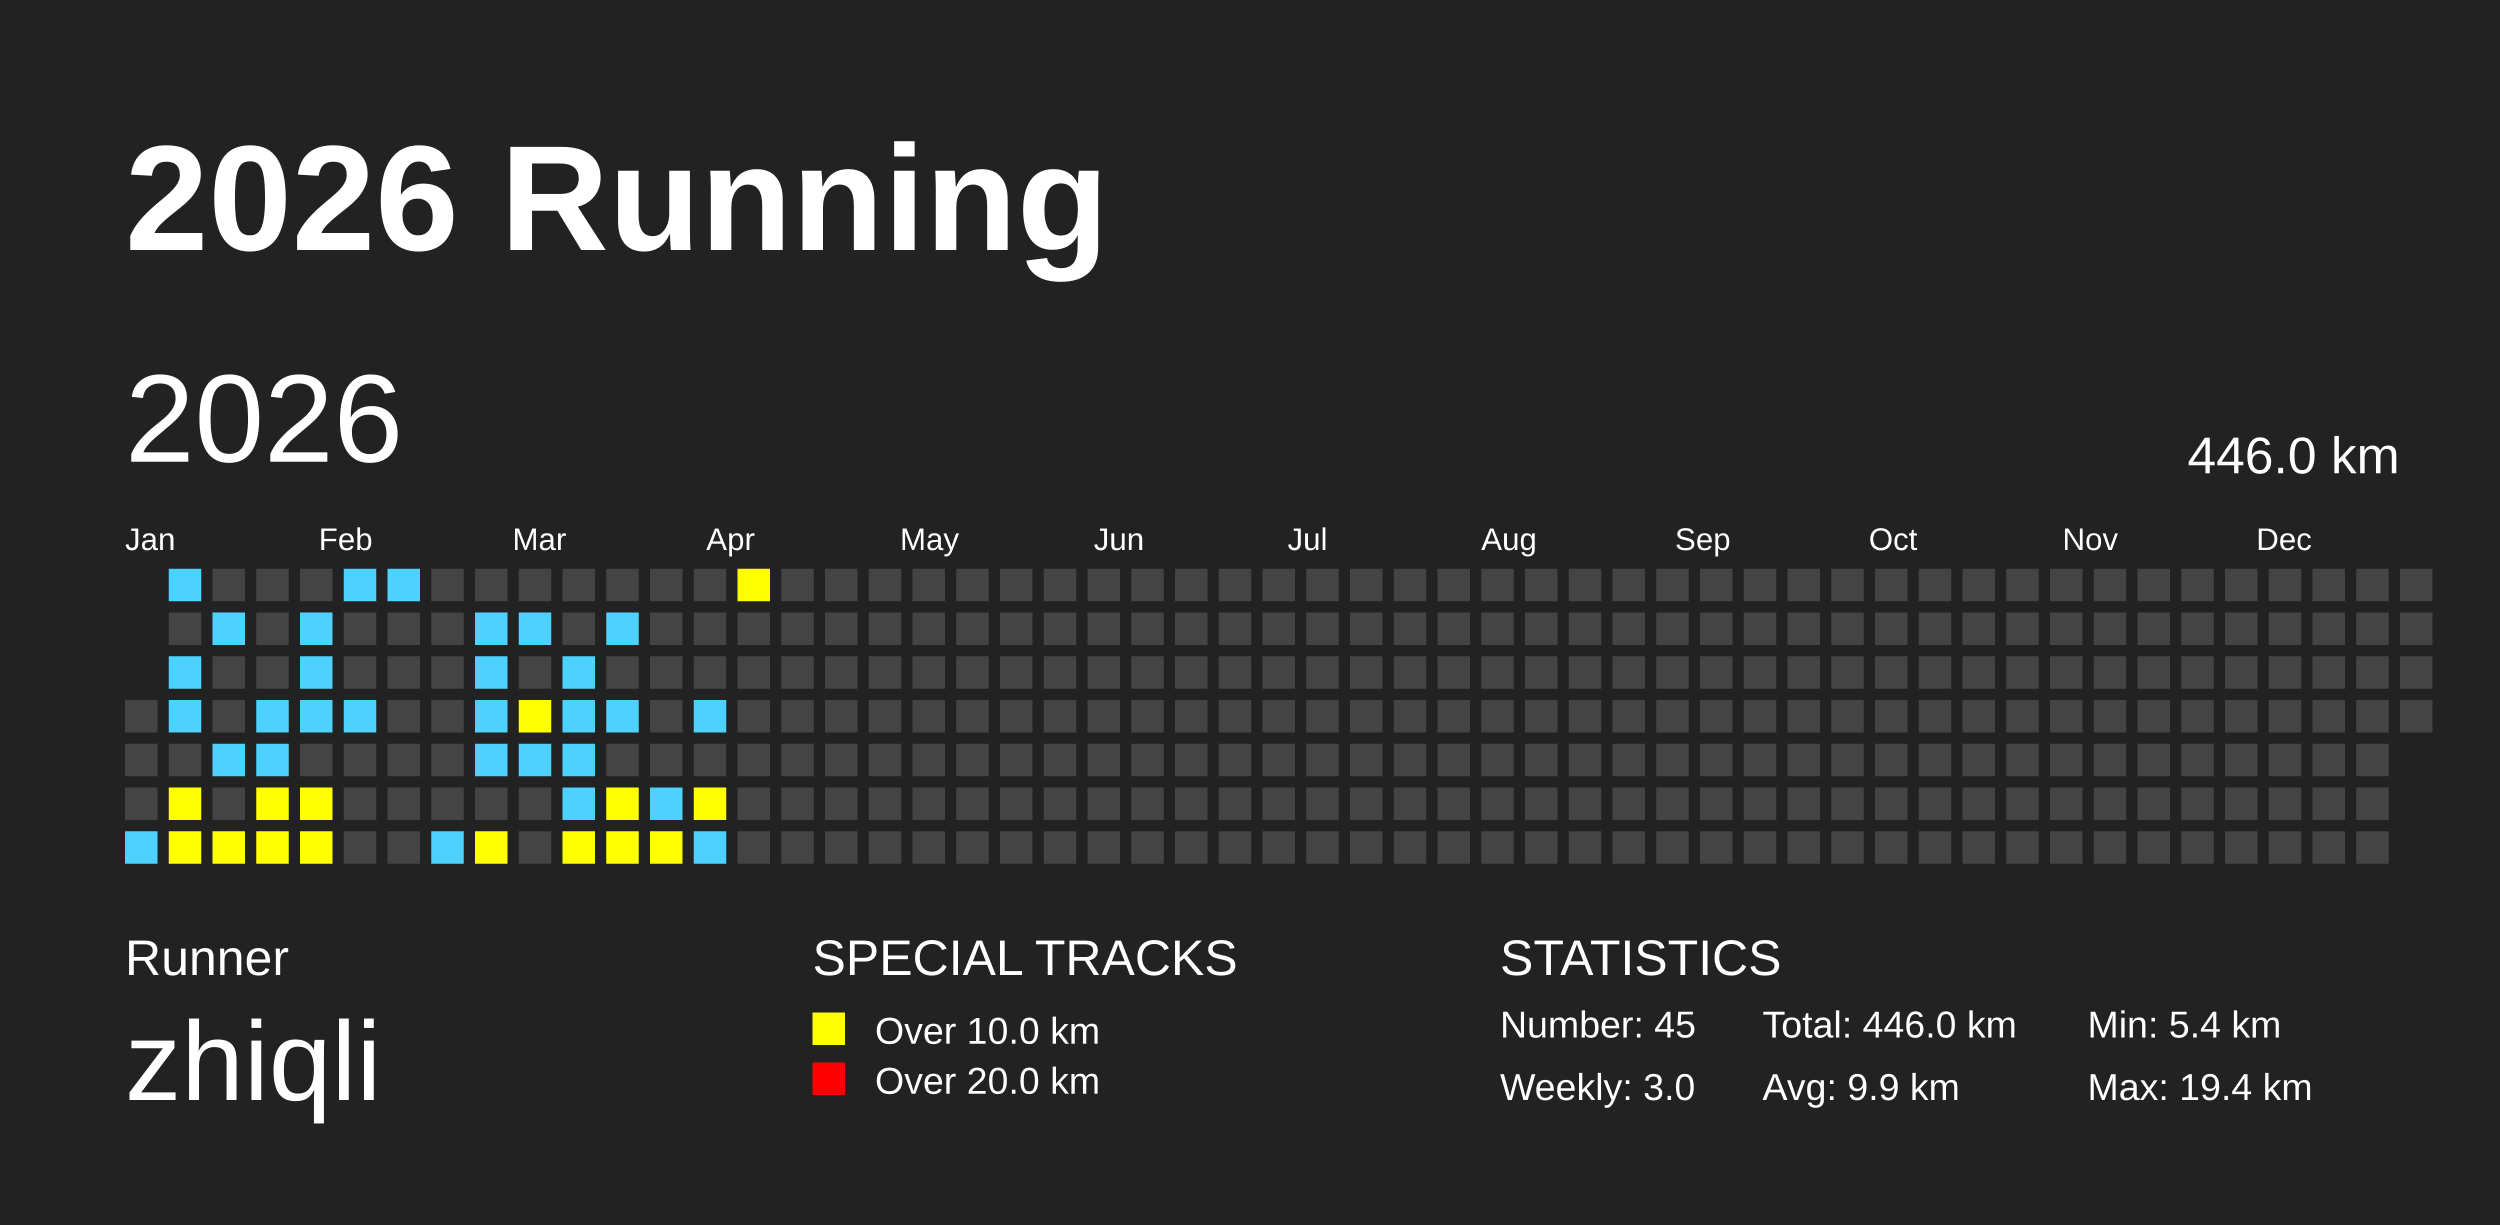
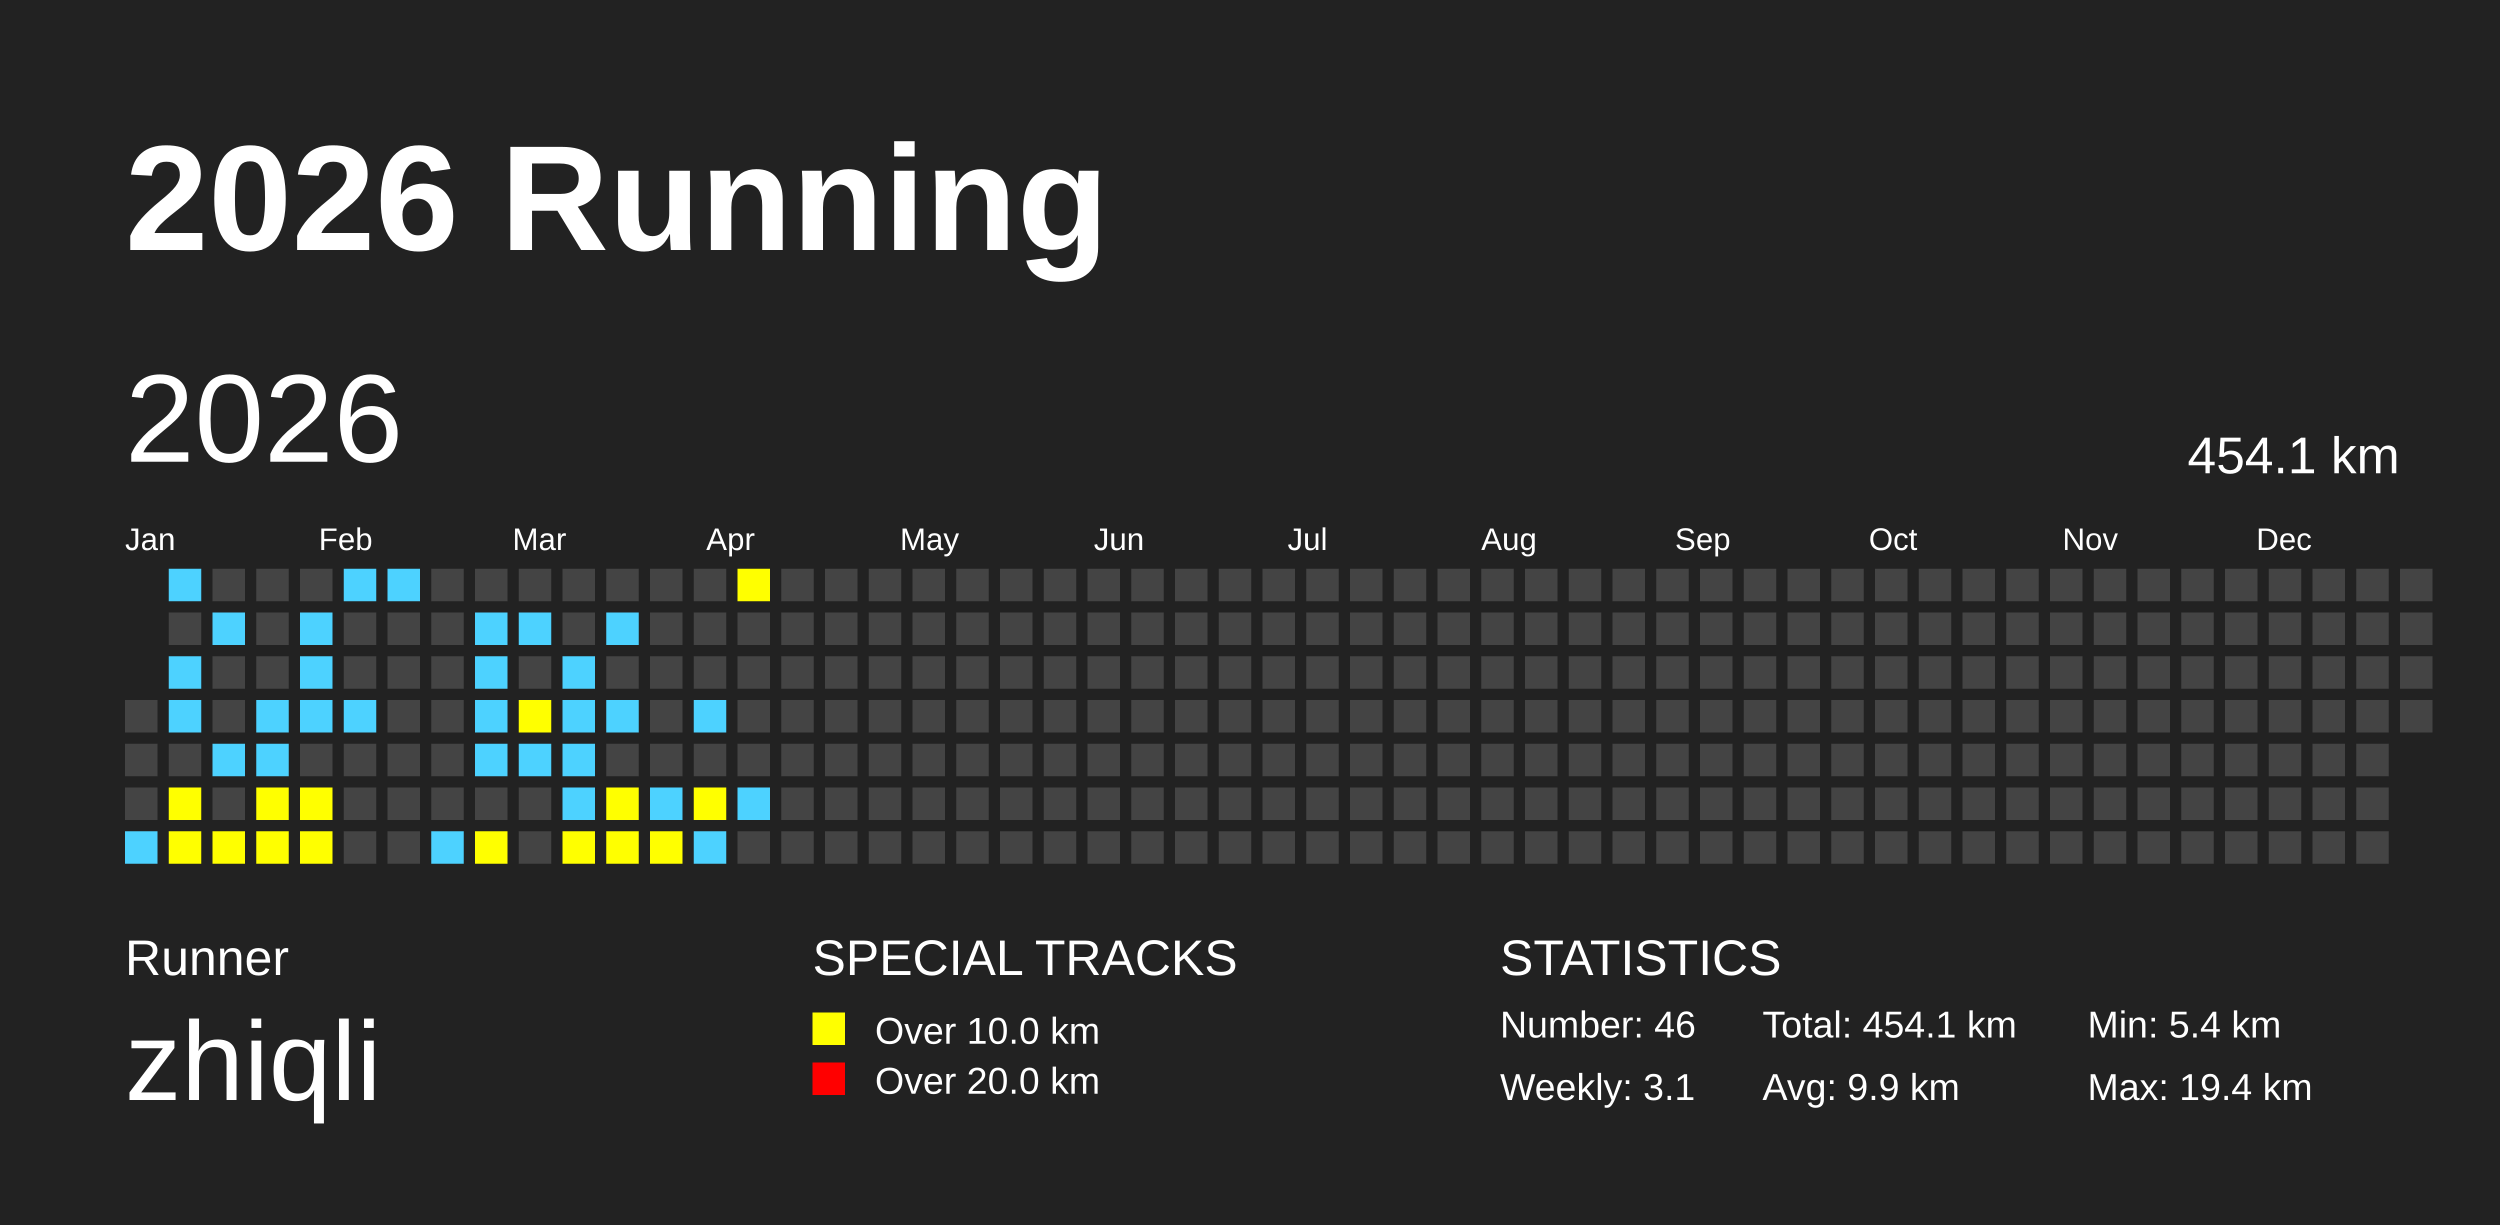
<svg xmlns="http://www.w3.org/2000/svg" baseProfile="full" height="98mm" version="1.1" viewBox="0,0,200,98" width="200mm">
  <defs />
  <rect fill="#222222" height="98" width="200" x="0" y="0" />
  <text fill="#FFFFFF" style="font-size:12px; font-family:Arial; font-weight:bold;" x="10" y="20">2026 Running</text>
  <text fill="#FFFFFF" style="font-size:4px; font-family:Arial" x="10" y="78">Runner</text>
  <text fill="#FFFFFF" style="font-size:9px; font-family:Arial" x="10" y="88">zhiqli</text>
  <text fill="#FFFFFF" style="font-size:4px; font-family:Arial" x="65" y="78">SPECIAL TRACKS</text>
  <rect fill="yellow" height="2.6" width="2.6" x="65" y="81" />
  <text fill="#FFFFFF" style="font-size:3px; font-family:Arial" x="70" y="83.5">Over 10.0 km</text>
  <rect fill="red" height="2.6" width="2.6" x="65" y="85" />
  <text fill="#FFFFFF" style="font-size:3px; font-family:Arial" x="70" y="87.5">Over 20.0 km</text>
  <text fill="#FFFFFF" style="font-size:4px; font-family:Arial" x="120" y="78">STATISTICS</text>
-   <text fill="#FFFFFF" style="font-size:3px; font-family:Arial" x="120" y="83">Number: 45</text>
-   <text fill="#FFFFFF" style="font-size:3px; font-family:Arial" x="120" y="88">Weekly: 3.0</text>
-   <text fill="#FFFFFF" style="font-size:3px; font-family:Arial" x="141" y="83">Total: 446.0 km</text>
+   <text fill="#FFFFFF" style="font-size:3px; font-family:Arial" x="120" y="83">Number: 46</text>
+   <text fill="#FFFFFF" style="font-size:3px; font-family:Arial" x="120" y="88">Weekly: 3.1</text>
+   <text fill="#FFFFFF" style="font-size:3px; font-family:Arial" x="141" y="83">Total: 454.1 km</text>
  <text fill="#FFFFFF" style="font-size:3px; font-family:Arial" x="141" y="88">Avg: 9.9 km</text>
  <text fill="#FFFFFF" style="font-size:3px; font-family:Arial" x="167" y="83">Min: 5.4 km</text>
  <text fill="#FFFFFF" style="font-size:3px; font-family:Arial" x="167" y="88">Max: 19.4 km</text>
  <text dominant-baseline="hanging" fill="#FFFFFF" style="font-size:10.0px; font-family:Arial;" x="10" y="30">2026</text>
-   <text dominant-baseline="hanging" fill="#FFFFFF" style="font-size:4.125px; font-family:Arial;" x="175" y="35">446.0 km</text>
+   <text dominant-baseline="hanging" fill="#FFFFFF" style="font-size:4.125px; font-family:Arial;" x="175" y="35">454.1 km</text>
  <text fill="#FFFFFF" style="font-size:2.5px; font-family:Arial" x="10.0" y="44">Jan</text>
  <text fill="#FFFFFF" style="font-size:2.5px; font-family:Arial" x="25.5" y="44">Feb</text>
  <text fill="#FFFFFF" style="font-size:2.5px; font-family:Arial" x="41.0" y="44">Mar</text>
  <text fill="#FFFFFF" style="font-size:2.5px; font-family:Arial" x="56.5" y="44">Apr</text>
  <text fill="#FFFFFF" style="font-size:2.5px; font-family:Arial" x="72.0" y="44">May</text>
  <text fill="#FFFFFF" style="font-size:2.5px; font-family:Arial" x="87.5" y="44">Jun</text>
  <text fill="#FFFFFF" style="font-size:2.5px; font-family:Arial" x="103.0" y="44">Jul</text>
  <text fill="#FFFFFF" style="font-size:2.5px; font-family:Arial" x="118.5" y="44">Aug</text>
  <text fill="#FFFFFF" style="font-size:2.5px; font-family:Arial" x="134.0" y="44">Sep</text>
  <text fill="#FFFFFF" style="font-size:2.5px; font-family:Arial" x="149.5" y="44">Oct</text>
  <text fill="#FFFFFF" style="font-size:2.5px; font-family:Arial" x="165.0" y="44">Nov</text>
  <text fill="#FFFFFF" style="font-size:2.5px; font-family:Arial" x="180.5" y="44">Dec</text>
  <rect fill="#444444" height="2.6" width="2.6" x="10.0" y="56.0" />
  <rect fill="#444444" height="2.6" width="2.6" x="10.0" y="59.5" />
  <rect fill="#444444" height="2.6" width="2.6" x="10.0" y="63.0" />
  <rect fill="#4DD2FF" height="2.6" width="2.6" x="10.0" y="66.5" />
  <rect fill="#4DD2FF" height="2.6" width="2.6" x="13.5" y="45.5" />
  <rect fill="#444444" height="2.6" width="2.6" x="13.5" y="49.0" />
  <rect fill="#4DD2FF" height="2.6" width="2.6" x="13.5" y="52.5" />
  <rect fill="#4DD2FF" height="2.6" width="2.6" x="13.5" y="56.0" />
  <rect fill="#444444" height="2.6" width="2.6" x="13.5" y="59.5" />
  <rect fill="yellow" height="2.6" width="2.6" x="13.5" y="63.0" />
  <rect fill="yellow" height="2.6" width="2.6" x="13.5" y="66.5" />
  <rect fill="#444444" height="2.6" width="2.6" x="17.0" y="45.5" />
  <rect fill="#4DD2FF" height="2.6" width="2.6" x="17.0" y="49.0" />
  <rect fill="#444444" height="2.6" width="2.6" x="17.0" y="52.5" />
  <rect fill="#444444" height="2.6" width="2.6" x="17.0" y="56.0" />
  <rect fill="#4DD2FF" height="2.6" width="2.6" x="17.0" y="59.5" />
  <rect fill="#444444" height="2.6" width="2.6" x="17.0" y="63.0" />
  <rect fill="yellow" height="2.6" width="2.6" x="17.0" y="66.5" />
  <rect fill="#444444" height="2.6" width="2.6" x="20.5" y="45.5" />
  <rect fill="#444444" height="2.6" width="2.6" x="20.5" y="49.0" />
  <rect fill="#444444" height="2.6" width="2.6" x="20.5" y="52.5" />
  <rect fill="#4DD2FF" height="2.6" width="2.6" x="20.5" y="56.0" />
  <rect fill="#4DD2FF" height="2.6" width="2.6" x="20.5" y="59.5" />
  <rect fill="yellow" height="2.6" width="2.6" x="20.5" y="63.0" />
  <rect fill="yellow" height="2.6" width="2.6" x="20.5" y="66.5" />
  <rect fill="#444444" height="2.6" width="2.6" x="24.0" y="45.5" />
  <rect fill="#4DD2FF" height="2.6" width="2.6" x="24.0" y="49.0" />
  <rect fill="#4DD2FF" height="2.6" width="2.6" x="24.0" y="52.5" />
  <rect fill="#4DD2FF" height="2.6" width="2.6" x="24.0" y="56.0" />
  <rect fill="#444444" height="2.6" width="2.6" x="24.0" y="59.5" />
  <rect fill="yellow" height="2.6" width="2.6" x="24.0" y="63.0" />
  <rect fill="yellow" height="2.6" width="2.6" x="24.0" y="66.5" />
  <rect fill="#4DD2FF" height="2.6" width="2.6" x="27.5" y="45.5" />
  <rect fill="#444444" height="2.6" width="2.6" x="27.5" y="49.0" />
  <rect fill="#444444" height="2.6" width="2.6" x="27.5" y="52.5" />
  <rect fill="#4DD2FF" height="2.6" width="2.6" x="27.5" y="56.0" />
  <rect fill="#444444" height="2.6" width="2.6" x="27.5" y="59.5" />
  <rect fill="#444444" height="2.6" width="2.6" x="27.5" y="63.0" />
  <rect fill="#444444" height="2.6" width="2.6" x="27.5" y="66.5" />
  <rect fill="#4DD2FF" height="2.6" width="2.6" x="31.0" y="45.5" />
  <rect fill="#444444" height="2.6" width="2.6" x="31.0" y="49.0" />
  <rect fill="#444444" height="2.6" width="2.6" x="31.0" y="52.5" />
  <rect fill="#444444" height="2.6" width="2.6" x="31.0" y="56.0" />
  <rect fill="#444444" height="2.6" width="2.6" x="31.0" y="59.5" />
  <rect fill="#444444" height="2.6" width="2.6" x="31.0" y="63.0" />
  <rect fill="#444444" height="2.6" width="2.6" x="31.0" y="66.5" />
  <rect fill="#444444" height="2.6" width="2.6" x="34.5" y="45.5" />
  <rect fill="#444444" height="2.6" width="2.6" x="34.5" y="49.0" />
  <rect fill="#444444" height="2.6" width="2.6" x="34.5" y="52.5" />
  <rect fill="#444444" height="2.6" width="2.6" x="34.5" y="56.0" />
  <rect fill="#444444" height="2.6" width="2.6" x="34.5" y="59.5" />
  <rect fill="#444444" height="2.6" width="2.6" x="34.5" y="63.0" />
  <rect fill="#4DD2FF" height="2.6" width="2.6" x="34.5" y="66.5" />
  <rect fill="#444444" height="2.6" width="2.6" x="38.0" y="45.5" />
  <rect fill="#4DD2FF" height="2.6" width="2.6" x="38.0" y="49.0" />
  <rect fill="#4DD2FF" height="2.6" width="2.6" x="38.0" y="52.5" />
  <rect fill="#4DD2FF" height="2.6" width="2.6" x="38.0" y="56.0" />
  <rect fill="#4DD2FF" height="2.6" width="2.6" x="38.0" y="59.5" />
  <rect fill="#444444" height="2.6" width="2.6" x="38.0" y="63.0" />
  <rect fill="yellow" height="2.6" width="2.6" x="38.0" y="66.5" />
  <rect fill="#444444" height="2.6" width="2.6" x="41.5" y="45.5" />
  <rect fill="#4DD2FF" height="2.6" width="2.6" x="41.5" y="49.0" />
  <rect fill="#444444" height="2.6" width="2.6" x="41.5" y="52.5" />
  <rect fill="yellow" height="2.6" width="2.6" x="41.5" y="56.0" />
  <rect fill="#4DD2FF" height="2.6" width="2.6" x="41.5" y="59.5" />
  <rect fill="#444444" height="2.6" width="2.6" x="41.5" y="63.0" />
  <rect fill="#444444" height="2.6" width="2.6" x="41.5" y="66.5" />
  <rect fill="#444444" height="2.6" width="2.6" x="45.0" y="45.5" />
  <rect fill="#444444" height="2.6" width="2.6" x="45.0" y="49.0" />
  <rect fill="#4DD2FF" height="2.6" width="2.6" x="45.0" y="52.5" />
  <rect fill="#4DD2FF" height="2.6" width="2.6" x="45.0" y="56.0" />
  <rect fill="#4DD2FF" height="2.6" width="2.6" x="45.0" y="59.5" />
  <rect fill="#4DD2FF" height="2.6" width="2.6" x="45.0" y="63.0" />
  <rect fill="yellow" height="2.6" width="2.6" x="45.0" y="66.5" />
  <rect fill="#444444" height="2.6" width="2.6" x="48.5" y="45.5" />
  <rect fill="#4DD2FF" height="2.6" width="2.6" x="48.5" y="49.0" />
  <rect fill="#444444" height="2.6" width="2.6" x="48.5" y="52.5" />
  <rect fill="#4DD2FF" height="2.6" width="2.6" x="48.5" y="56.0" />
  <rect fill="#444444" height="2.6" width="2.6" x="48.5" y="59.5" />
  <rect fill="yellow" height="2.6" width="2.6" x="48.5" y="63.0" />
  <rect fill="yellow" height="2.6" width="2.6" x="48.5" y="66.5" />
  <rect fill="#444444" height="2.6" width="2.6" x="52.0" y="45.5" />
  <rect fill="#444444" height="2.6" width="2.6" x="52.0" y="49.0" />
  <rect fill="#444444" height="2.6" width="2.6" x="52.0" y="52.5" />
  <rect fill="#444444" height="2.6" width="2.6" x="52.0" y="56.0" />
  <rect fill="#444444" height="2.6" width="2.6" x="52.0" y="59.5" />
  <rect fill="#4DD2FF" height="2.6" width="2.6" x="52.0" y="63.0" />
  <rect fill="yellow" height="2.6" width="2.6" x="52.0" y="66.5" />
  <rect fill="#444444" height="2.6" width="2.6" x="55.5" y="45.5" />
  <rect fill="#444444" height="2.6" width="2.6" x="55.5" y="49.0" />
  <rect fill="#444444" height="2.6" width="2.6" x="55.5" y="52.5" />
  <rect fill="#4DD2FF" height="2.6" width="2.6" x="55.5" y="56.0" />
  <rect fill="#444444" height="2.6" width="2.6" x="55.5" y="59.5" />
  <rect fill="yellow" height="2.6" width="2.6" x="55.5" y="63.0" />
  <rect fill="#4DD2FF" height="2.6" width="2.6" x="55.5" y="66.5" />
  <rect fill="yellow" height="2.6" width="2.6" x="59.0" y="45.5" />
  <rect fill="#444444" height="2.6" width="2.6" x="59.0" y="49.0" />
  <rect fill="#444444" height="2.6" width="2.6" x="59.0" y="52.5" />
  <rect fill="#444444" height="2.6" width="2.6" x="59.0" y="56.0" />
  <rect fill="#444444" height="2.6" width="2.6" x="59.0" y="59.5" />
-   <rect fill="#444444" height="2.6" width="2.6" x="59.0" y="63.0" />
+   <rect fill="#4DD2FF" height="2.6" width="2.6" x="59.0" y="63.0" />
  <rect fill="#444444" height="2.6" width="2.6" x="59.0" y="66.5" />
  <rect fill="#444444" height="2.6" width="2.6" x="62.5" y="45.5" />
  <rect fill="#444444" height="2.6" width="2.6" x="62.5" y="49.0" />
  <rect fill="#444444" height="2.6" width="2.6" x="62.5" y="52.5" />
  <rect fill="#444444" height="2.6" width="2.6" x="62.5" y="56.0" />
  <rect fill="#444444" height="2.6" width="2.6" x="62.5" y="59.5" />
  <rect fill="#444444" height="2.6" width="2.6" x="62.5" y="63.0" />
  <rect fill="#444444" height="2.6" width="2.6" x="62.5" y="66.5" />
  <rect fill="#444444" height="2.6" width="2.6" x="66.0" y="45.5" />
  <rect fill="#444444" height="2.6" width="2.6" x="66.0" y="49.0" />
  <rect fill="#444444" height="2.6" width="2.6" x="66.0" y="52.5" />
  <rect fill="#444444" height="2.6" width="2.6" x="66.0" y="56.0" />
  <rect fill="#444444" height="2.6" width="2.6" x="66.0" y="59.5" />
  <rect fill="#444444" height="2.6" width="2.6" x="66.0" y="63.0" />
  <rect fill="#444444" height="2.6" width="2.6" x="66.0" y="66.5" />
  <rect fill="#444444" height="2.6" width="2.6" x="69.5" y="45.5" />
  <rect fill="#444444" height="2.6" width="2.6" x="69.5" y="49.0" />
  <rect fill="#444444" height="2.6" width="2.6" x="69.5" y="52.5" />
  <rect fill="#444444" height="2.6" width="2.6" x="69.5" y="56.0" />
  <rect fill="#444444" height="2.6" width="2.6" x="69.5" y="59.5" />
  <rect fill="#444444" height="2.6" width="2.6" x="69.5" y="63.0" />
  <rect fill="#444444" height="2.6" width="2.6" x="69.5" y="66.5" />
  <rect fill="#444444" height="2.6" width="2.6" x="73.0" y="45.5" />
  <rect fill="#444444" height="2.6" width="2.6" x="73.0" y="49.0" />
  <rect fill="#444444" height="2.6" width="2.6" x="73.0" y="52.5" />
  <rect fill="#444444" height="2.6" width="2.6" x="73.0" y="56.0" />
  <rect fill="#444444" height="2.6" width="2.6" x="73.0" y="59.5" />
  <rect fill="#444444" height="2.6" width="2.6" x="73.0" y="63.0" />
  <rect fill="#444444" height="2.6" width="2.6" x="73.0" y="66.5" />
  <rect fill="#444444" height="2.6" width="2.6" x="76.5" y="45.5" />
  <rect fill="#444444" height="2.6" width="2.6" x="76.5" y="49.0" />
  <rect fill="#444444" height="2.6" width="2.6" x="76.5" y="52.5" />
  <rect fill="#444444" height="2.6" width="2.6" x="76.5" y="56.0" />
  <rect fill="#444444" height="2.6" width="2.6" x="76.5" y="59.5" />
  <rect fill="#444444" height="2.6" width="2.6" x="76.5" y="63.0" />
  <rect fill="#444444" height="2.6" width="2.6" x="76.5" y="66.5" />
  <rect fill="#444444" height="2.6" width="2.6" x="80.0" y="45.5" />
  <rect fill="#444444" height="2.6" width="2.6" x="80.0" y="49.0" />
  <rect fill="#444444" height="2.6" width="2.6" x="80.0" y="52.5" />
  <rect fill="#444444" height="2.6" width="2.6" x="80.0" y="56.0" />
  <rect fill="#444444" height="2.6" width="2.6" x="80.0" y="59.5" />
  <rect fill="#444444" height="2.6" width="2.6" x="80.0" y="63.0" />
  <rect fill="#444444" height="2.6" width="2.6" x="80.0" y="66.5" />
  <rect fill="#444444" height="2.6" width="2.6" x="83.5" y="45.5" />
  <rect fill="#444444" height="2.6" width="2.6" x="83.5" y="49.0" />
  <rect fill="#444444" height="2.6" width="2.6" x="83.5" y="52.5" />
  <rect fill="#444444" height="2.6" width="2.6" x="83.5" y="56.0" />
  <rect fill="#444444" height="2.6" width="2.6" x="83.5" y="59.5" />
  <rect fill="#444444" height="2.6" width="2.6" x="83.5" y="63.0" />
  <rect fill="#444444" height="2.6" width="2.6" x="83.5" y="66.5" />
  <rect fill="#444444" height="2.6" width="2.6" x="87.0" y="45.5" />
  <rect fill="#444444" height="2.6" width="2.6" x="87.0" y="49.0" />
  <rect fill="#444444" height="2.6" width="2.6" x="87.0" y="52.5" />
  <rect fill="#444444" height="2.6" width="2.6" x="87.0" y="56.0" />
  <rect fill="#444444" height="2.6" width="2.6" x="87.0" y="59.5" />
  <rect fill="#444444" height="2.6" width="2.6" x="87.0" y="63.0" />
  <rect fill="#444444" height="2.6" width="2.6" x="87.0" y="66.5" />
  <rect fill="#444444" height="2.6" width="2.6" x="90.5" y="45.5" />
  <rect fill="#444444" height="2.6" width="2.6" x="90.5" y="49.0" />
  <rect fill="#444444" height="2.6" width="2.6" x="90.5" y="52.5" />
  <rect fill="#444444" height="2.6" width="2.6" x="90.5" y="56.0" />
  <rect fill="#444444" height="2.6" width="2.6" x="90.5" y="59.5" />
  <rect fill="#444444" height="2.6" width="2.6" x="90.5" y="63.0" />
  <rect fill="#444444" height="2.6" width="2.6" x="90.5" y="66.5" />
  <rect fill="#444444" height="2.6" width="2.6" x="94.0" y="45.5" />
  <rect fill="#444444" height="2.6" width="2.6" x="94.0" y="49.0" />
  <rect fill="#444444" height="2.6" width="2.6" x="94.0" y="52.5" />
  <rect fill="#444444" height="2.6" width="2.6" x="94.0" y="56.0" />
  <rect fill="#444444" height="2.6" width="2.6" x="94.0" y="59.5" />
  <rect fill="#444444" height="2.6" width="2.6" x="94.0" y="63.0" />
  <rect fill="#444444" height="2.6" width="2.6" x="94.0" y="66.5" />
  <rect fill="#444444" height="2.6" width="2.6" x="97.5" y="45.5" />
  <rect fill="#444444" height="2.6" width="2.6" x="97.5" y="49.0" />
  <rect fill="#444444" height="2.6" width="2.6" x="97.5" y="52.5" />
  <rect fill="#444444" height="2.6" width="2.6" x="97.5" y="56.0" />
  <rect fill="#444444" height="2.6" width="2.6" x="97.5" y="59.5" />
  <rect fill="#444444" height="2.6" width="2.6" x="97.5" y="63.0" />
  <rect fill="#444444" height="2.6" width="2.6" x="97.5" y="66.5" />
  <rect fill="#444444" height="2.6" width="2.6" x="101.0" y="45.5" />
  <rect fill="#444444" height="2.6" width="2.6" x="101.0" y="49.0" />
  <rect fill="#444444" height="2.6" width="2.6" x="101.0" y="52.5" />
  <rect fill="#444444" height="2.6" width="2.6" x="101.0" y="56.0" />
  <rect fill="#444444" height="2.6" width="2.6" x="101.0" y="59.5" />
  <rect fill="#444444" height="2.6" width="2.6" x="101.0" y="63.0" />
  <rect fill="#444444" height="2.6" width="2.6" x="101.0" y="66.5" />
  <rect fill="#444444" height="2.6" width="2.6" x="104.5" y="45.5" />
  <rect fill="#444444" height="2.6" width="2.6" x="104.5" y="49.0" />
  <rect fill="#444444" height="2.6" width="2.6" x="104.5" y="52.5" />
  <rect fill="#444444" height="2.6" width="2.6" x="104.5" y="56.0" />
  <rect fill="#444444" height="2.6" width="2.6" x="104.5" y="59.5" />
  <rect fill="#444444" height="2.6" width="2.6" x="104.5" y="63.0" />
  <rect fill="#444444" height="2.6" width="2.6" x="104.5" y="66.5" />
  <rect fill="#444444" height="2.6" width="2.6" x="108.0" y="45.5" />
  <rect fill="#444444" height="2.6" width="2.6" x="108.0" y="49.0" />
  <rect fill="#444444" height="2.6" width="2.6" x="108.0" y="52.5" />
  <rect fill="#444444" height="2.6" width="2.6" x="108.0" y="56.0" />
  <rect fill="#444444" height="2.6" width="2.6" x="108.0" y="59.5" />
  <rect fill="#444444" height="2.6" width="2.6" x="108.0" y="63.0" />
  <rect fill="#444444" height="2.6" width="2.6" x="108.0" y="66.5" />
  <rect fill="#444444" height="2.6" width="2.6" x="111.5" y="45.5" />
  <rect fill="#444444" height="2.6" width="2.6" x="111.5" y="49.0" />
  <rect fill="#444444" height="2.6" width="2.6" x="111.5" y="52.5" />
  <rect fill="#444444" height="2.6" width="2.6" x="111.5" y="56.0" />
  <rect fill="#444444" height="2.6" width="2.6" x="111.5" y="59.5" />
  <rect fill="#444444" height="2.6" width="2.6" x="111.5" y="63.0" />
  <rect fill="#444444" height="2.6" width="2.6" x="111.5" y="66.5" />
  <rect fill="#444444" height="2.6" width="2.6" x="115.0" y="45.5" />
  <rect fill="#444444" height="2.6" width="2.6" x="115.0" y="49.0" />
  <rect fill="#444444" height="2.6" width="2.6" x="115.0" y="52.5" />
  <rect fill="#444444" height="2.6" width="2.6" x="115.0" y="56.0" />
  <rect fill="#444444" height="2.6" width="2.6" x="115.0" y="59.5" />
  <rect fill="#444444" height="2.6" width="2.6" x="115.0" y="63.0" />
  <rect fill="#444444" height="2.6" width="2.6" x="115.0" y="66.5" />
  <rect fill="#444444" height="2.6" width="2.6" x="118.5" y="45.5" />
  <rect fill="#444444" height="2.6" width="2.6" x="118.5" y="49.0" />
  <rect fill="#444444" height="2.6" width="2.6" x="118.5" y="52.5" />
  <rect fill="#444444" height="2.6" width="2.6" x="118.5" y="56.0" />
  <rect fill="#444444" height="2.6" width="2.6" x="118.5" y="59.5" />
  <rect fill="#444444" height="2.6" width="2.6" x="118.5" y="63.0" />
  <rect fill="#444444" height="2.6" width="2.6" x="118.5" y="66.5" />
  <rect fill="#444444" height="2.6" width="2.6" x="122.0" y="45.5" />
  <rect fill="#444444" height="2.6" width="2.6" x="122.0" y="49.0" />
  <rect fill="#444444" height="2.6" width="2.6" x="122.0" y="52.5" />
  <rect fill="#444444" height="2.6" width="2.6" x="122.0" y="56.0" />
  <rect fill="#444444" height="2.6" width="2.6" x="122.0" y="59.5" />
  <rect fill="#444444" height="2.6" width="2.6" x="122.0" y="63.0" />
  <rect fill="#444444" height="2.6" width="2.6" x="122.0" y="66.5" />
  <rect fill="#444444" height="2.6" width="2.6" x="125.5" y="45.5" />
  <rect fill="#444444" height="2.6" width="2.6" x="125.5" y="49.0" />
  <rect fill="#444444" height="2.6" width="2.6" x="125.5" y="52.5" />
  <rect fill="#444444" height="2.6" width="2.6" x="125.5" y="56.0" />
  <rect fill="#444444" height="2.6" width="2.6" x="125.5" y="59.5" />
  <rect fill="#444444" height="2.6" width="2.6" x="125.5" y="63.0" />
  <rect fill="#444444" height="2.6" width="2.6" x="125.5" y="66.5" />
  <rect fill="#444444" height="2.6" width="2.6" x="129.0" y="45.5" />
  <rect fill="#444444" height="2.6" width="2.6" x="129.0" y="49.0" />
  <rect fill="#444444" height="2.6" width="2.6" x="129.0" y="52.5" />
  <rect fill="#444444" height="2.6" width="2.6" x="129.0" y="56.0" />
  <rect fill="#444444" height="2.6" width="2.6" x="129.0" y="59.5" />
  <rect fill="#444444" height="2.6" width="2.6" x="129.0" y="63.0" />
  <rect fill="#444444" height="2.6" width="2.6" x="129.0" y="66.5" />
  <rect fill="#444444" height="2.6" width="2.6" x="132.5" y="45.5" />
  <rect fill="#444444" height="2.6" width="2.6" x="132.5" y="49.0" />
  <rect fill="#444444" height="2.6" width="2.6" x="132.5" y="52.5" />
  <rect fill="#444444" height="2.6" width="2.6" x="132.5" y="56.0" />
  <rect fill="#444444" height="2.6" width="2.6" x="132.5" y="59.5" />
  <rect fill="#444444" height="2.6" width="2.6" x="132.5" y="63.0" />
  <rect fill="#444444" height="2.6" width="2.6" x="132.5" y="66.5" />
  <rect fill="#444444" height="2.6" width="2.6" x="136.0" y="45.5" />
  <rect fill="#444444" height="2.6" width="2.6" x="136.0" y="49.0" />
  <rect fill="#444444" height="2.6" width="2.6" x="136.0" y="52.5" />
  <rect fill="#444444" height="2.6" width="2.6" x="136.0" y="56.0" />
  <rect fill="#444444" height="2.6" width="2.6" x="136.0" y="59.5" />
  <rect fill="#444444" height="2.6" width="2.6" x="136.0" y="63.0" />
  <rect fill="#444444" height="2.6" width="2.6" x="136.0" y="66.5" />
  <rect fill="#444444" height="2.6" width="2.6" x="139.5" y="45.5" />
  <rect fill="#444444" height="2.6" width="2.6" x="139.5" y="49.0" />
  <rect fill="#444444" height="2.6" width="2.6" x="139.5" y="52.5" />
  <rect fill="#444444" height="2.6" width="2.6" x="139.5" y="56.0" />
  <rect fill="#444444" height="2.6" width="2.6" x="139.5" y="59.5" />
  <rect fill="#444444" height="2.6" width="2.6" x="139.5" y="63.0" />
  <rect fill="#444444" height="2.6" width="2.6" x="139.5" y="66.5" />
  <rect fill="#444444" height="2.6" width="2.6" x="143.0" y="45.5" />
  <rect fill="#444444" height="2.6" width="2.6" x="143.0" y="49.0" />
  <rect fill="#444444" height="2.6" width="2.6" x="143.0" y="52.5" />
  <rect fill="#444444" height="2.6" width="2.6" x="143.0" y="56.0" />
  <rect fill="#444444" height="2.6" width="2.6" x="143.0" y="59.5" />
  <rect fill="#444444" height="2.6" width="2.6" x="143.0" y="63.0" />
  <rect fill="#444444" height="2.6" width="2.6" x="143.0" y="66.5" />
  <rect fill="#444444" height="2.6" width="2.6" x="146.5" y="45.5" />
  <rect fill="#444444" height="2.6" width="2.6" x="146.5" y="49.0" />
  <rect fill="#444444" height="2.6" width="2.6" x="146.5" y="52.5" />
  <rect fill="#444444" height="2.6" width="2.6" x="146.5" y="56.0" />
  <rect fill="#444444" height="2.6" width="2.6" x="146.5" y="59.5" />
  <rect fill="#444444" height="2.6" width="2.6" x="146.5" y="63.0" />
  <rect fill="#444444" height="2.6" width="2.6" x="146.5" y="66.5" />
  <rect fill="#444444" height="2.6" width="2.6" x="150.0" y="45.5" />
  <rect fill="#444444" height="2.6" width="2.6" x="150.0" y="49.0" />
  <rect fill="#444444" height="2.6" width="2.6" x="150.0" y="52.5" />
  <rect fill="#444444" height="2.6" width="2.6" x="150.0" y="56.0" />
  <rect fill="#444444" height="2.6" width="2.6" x="150.0" y="59.5" />
  <rect fill="#444444" height="2.6" width="2.6" x="150.0" y="63.0" />
  <rect fill="#444444" height="2.6" width="2.6" x="150.0" y="66.5" />
  <rect fill="#444444" height="2.6" width="2.6" x="153.5" y="45.5" />
  <rect fill="#444444" height="2.6" width="2.6" x="153.5" y="49.0" />
  <rect fill="#444444" height="2.6" width="2.6" x="153.5" y="52.5" />
  <rect fill="#444444" height="2.6" width="2.6" x="153.5" y="56.0" />
  <rect fill="#444444" height="2.6" width="2.6" x="153.5" y="59.5" />
  <rect fill="#444444" height="2.6" width="2.6" x="153.5" y="63.0" />
  <rect fill="#444444" height="2.6" width="2.6" x="153.5" y="66.5" />
  <rect fill="#444444" height="2.6" width="2.6" x="157.0" y="45.5" />
  <rect fill="#444444" height="2.6" width="2.6" x="157.0" y="49.0" />
  <rect fill="#444444" height="2.6" width="2.6" x="157.0" y="52.5" />
  <rect fill="#444444" height="2.6" width="2.6" x="157.0" y="56.0" />
  <rect fill="#444444" height="2.6" width="2.6" x="157.0" y="59.5" />
  <rect fill="#444444" height="2.6" width="2.6" x="157.0" y="63.0" />
  <rect fill="#444444" height="2.6" width="2.6" x="157.0" y="66.5" />
  <rect fill="#444444" height="2.6" width="2.6" x="160.5" y="45.5" />
  <rect fill="#444444" height="2.6" width="2.6" x="160.5" y="49.0" />
  <rect fill="#444444" height="2.6" width="2.6" x="160.5" y="52.5" />
  <rect fill="#444444" height="2.6" width="2.6" x="160.5" y="56.0" />
  <rect fill="#444444" height="2.6" width="2.6" x="160.5" y="59.5" />
  <rect fill="#444444" height="2.6" width="2.6" x="160.5" y="63.0" />
  <rect fill="#444444" height="2.6" width="2.6" x="160.5" y="66.5" />
  <rect fill="#444444" height="2.6" width="2.6" x="164.0" y="45.5" />
  <rect fill="#444444" height="2.6" width="2.6" x="164.0" y="49.0" />
  <rect fill="#444444" height="2.6" width="2.6" x="164.0" y="52.5" />
  <rect fill="#444444" height="2.6" width="2.6" x="164.0" y="56.0" />
  <rect fill="#444444" height="2.6" width="2.6" x="164.0" y="59.5" />
  <rect fill="#444444" height="2.6" width="2.6" x="164.0" y="63.0" />
  <rect fill="#444444" height="2.6" width="2.6" x="164.0" y="66.5" />
  <rect fill="#444444" height="2.6" width="2.6" x="167.5" y="45.5" />
  <rect fill="#444444" height="2.6" width="2.6" x="167.5" y="49.0" />
  <rect fill="#444444" height="2.6" width="2.6" x="167.5" y="52.5" />
  <rect fill="#444444" height="2.6" width="2.6" x="167.5" y="56.0" />
  <rect fill="#444444" height="2.6" width="2.6" x="167.5" y="59.5" />
  <rect fill="#444444" height="2.6" width="2.6" x="167.5" y="63.0" />
  <rect fill="#444444" height="2.6" width="2.6" x="167.5" y="66.5" />
  <rect fill="#444444" height="2.6" width="2.6" x="171.0" y="45.5" />
  <rect fill="#444444" height="2.6" width="2.6" x="171.0" y="49.0" />
  <rect fill="#444444" height="2.6" width="2.6" x="171.0" y="52.5" />
  <rect fill="#444444" height="2.6" width="2.6" x="171.0" y="56.0" />
  <rect fill="#444444" height="2.6" width="2.6" x="171.0" y="59.5" />
  <rect fill="#444444" height="2.6" width="2.6" x="171.0" y="63.0" />
  <rect fill="#444444" height="2.6" width="2.6" x="171.0" y="66.5" />
  <rect fill="#444444" height="2.6" width="2.6" x="174.5" y="45.5" />
  <rect fill="#444444" height="2.6" width="2.6" x="174.5" y="49.0" />
  <rect fill="#444444" height="2.6" width="2.6" x="174.5" y="52.5" />
  <rect fill="#444444" height="2.6" width="2.6" x="174.5" y="56.0" />
  <rect fill="#444444" height="2.6" width="2.6" x="174.5" y="59.5" />
  <rect fill="#444444" height="2.6" width="2.6" x="174.5" y="63.0" />
  <rect fill="#444444" height="2.6" width="2.6" x="174.5" y="66.5" />
  <rect fill="#444444" height="2.6" width="2.6" x="178.0" y="45.5" />
  <rect fill="#444444" height="2.6" width="2.6" x="178.0" y="49.0" />
  <rect fill="#444444" height="2.6" width="2.6" x="178.0" y="52.5" />
  <rect fill="#444444" height="2.6" width="2.6" x="178.0" y="56.0" />
  <rect fill="#444444" height="2.6" width="2.6" x="178.0" y="59.5" />
  <rect fill="#444444" height="2.6" width="2.6" x="178.0" y="63.0" />
  <rect fill="#444444" height="2.6" width="2.6" x="178.0" y="66.5" />
  <rect fill="#444444" height="2.6" width="2.6" x="181.5" y="45.5" />
  <rect fill="#444444" height="2.6" width="2.6" x="181.5" y="49.0" />
  <rect fill="#444444" height="2.6" width="2.6" x="181.5" y="52.5" />
  <rect fill="#444444" height="2.6" width="2.6" x="181.5" y="56.0" />
  <rect fill="#444444" height="2.6" width="2.6" x="181.5" y="59.5" />
  <rect fill="#444444" height="2.6" width="2.6" x="181.5" y="63.0" />
  <rect fill="#444444" height="2.6" width="2.6" x="181.5" y="66.5" />
  <rect fill="#444444" height="2.6" width="2.6" x="185.0" y="45.5" />
  <rect fill="#444444" height="2.6" width="2.6" x="185.0" y="49.0" />
  <rect fill="#444444" height="2.6" width="2.6" x="185.0" y="52.5" />
  <rect fill="#444444" height="2.6" width="2.6" x="185.0" y="56.0" />
  <rect fill="#444444" height="2.6" width="2.6" x="185.0" y="59.5" />
  <rect fill="#444444" height="2.6" width="2.6" x="185.0" y="63.0" />
  <rect fill="#444444" height="2.6" width="2.6" x="185.0" y="66.5" />
  <rect fill="#444444" height="2.6" width="2.6" x="188.5" y="45.5" />
  <rect fill="#444444" height="2.6" width="2.6" x="188.5" y="49.0" />
  <rect fill="#444444" height="2.6" width="2.6" x="188.5" y="52.5" />
  <rect fill="#444444" height="2.6" width="2.6" x="188.5" y="56.0" />
  <rect fill="#444444" height="2.6" width="2.6" x="188.5" y="59.5" />
  <rect fill="#444444" height="2.6" width="2.6" x="188.5" y="63.0" />
  <rect fill="#444444" height="2.6" width="2.6" x="188.5" y="66.5" />
  <rect fill="#444444" height="2.6" width="2.6" x="192.0" y="45.5" />
  <rect fill="#444444" height="2.6" width="2.6" x="192.0" y="49.0" />
  <rect fill="#444444" height="2.6" width="2.6" x="192.0" y="52.5" />
  <rect fill="#444444" height="2.6" width="2.6" x="192.0" y="56.0" />
</svg>
